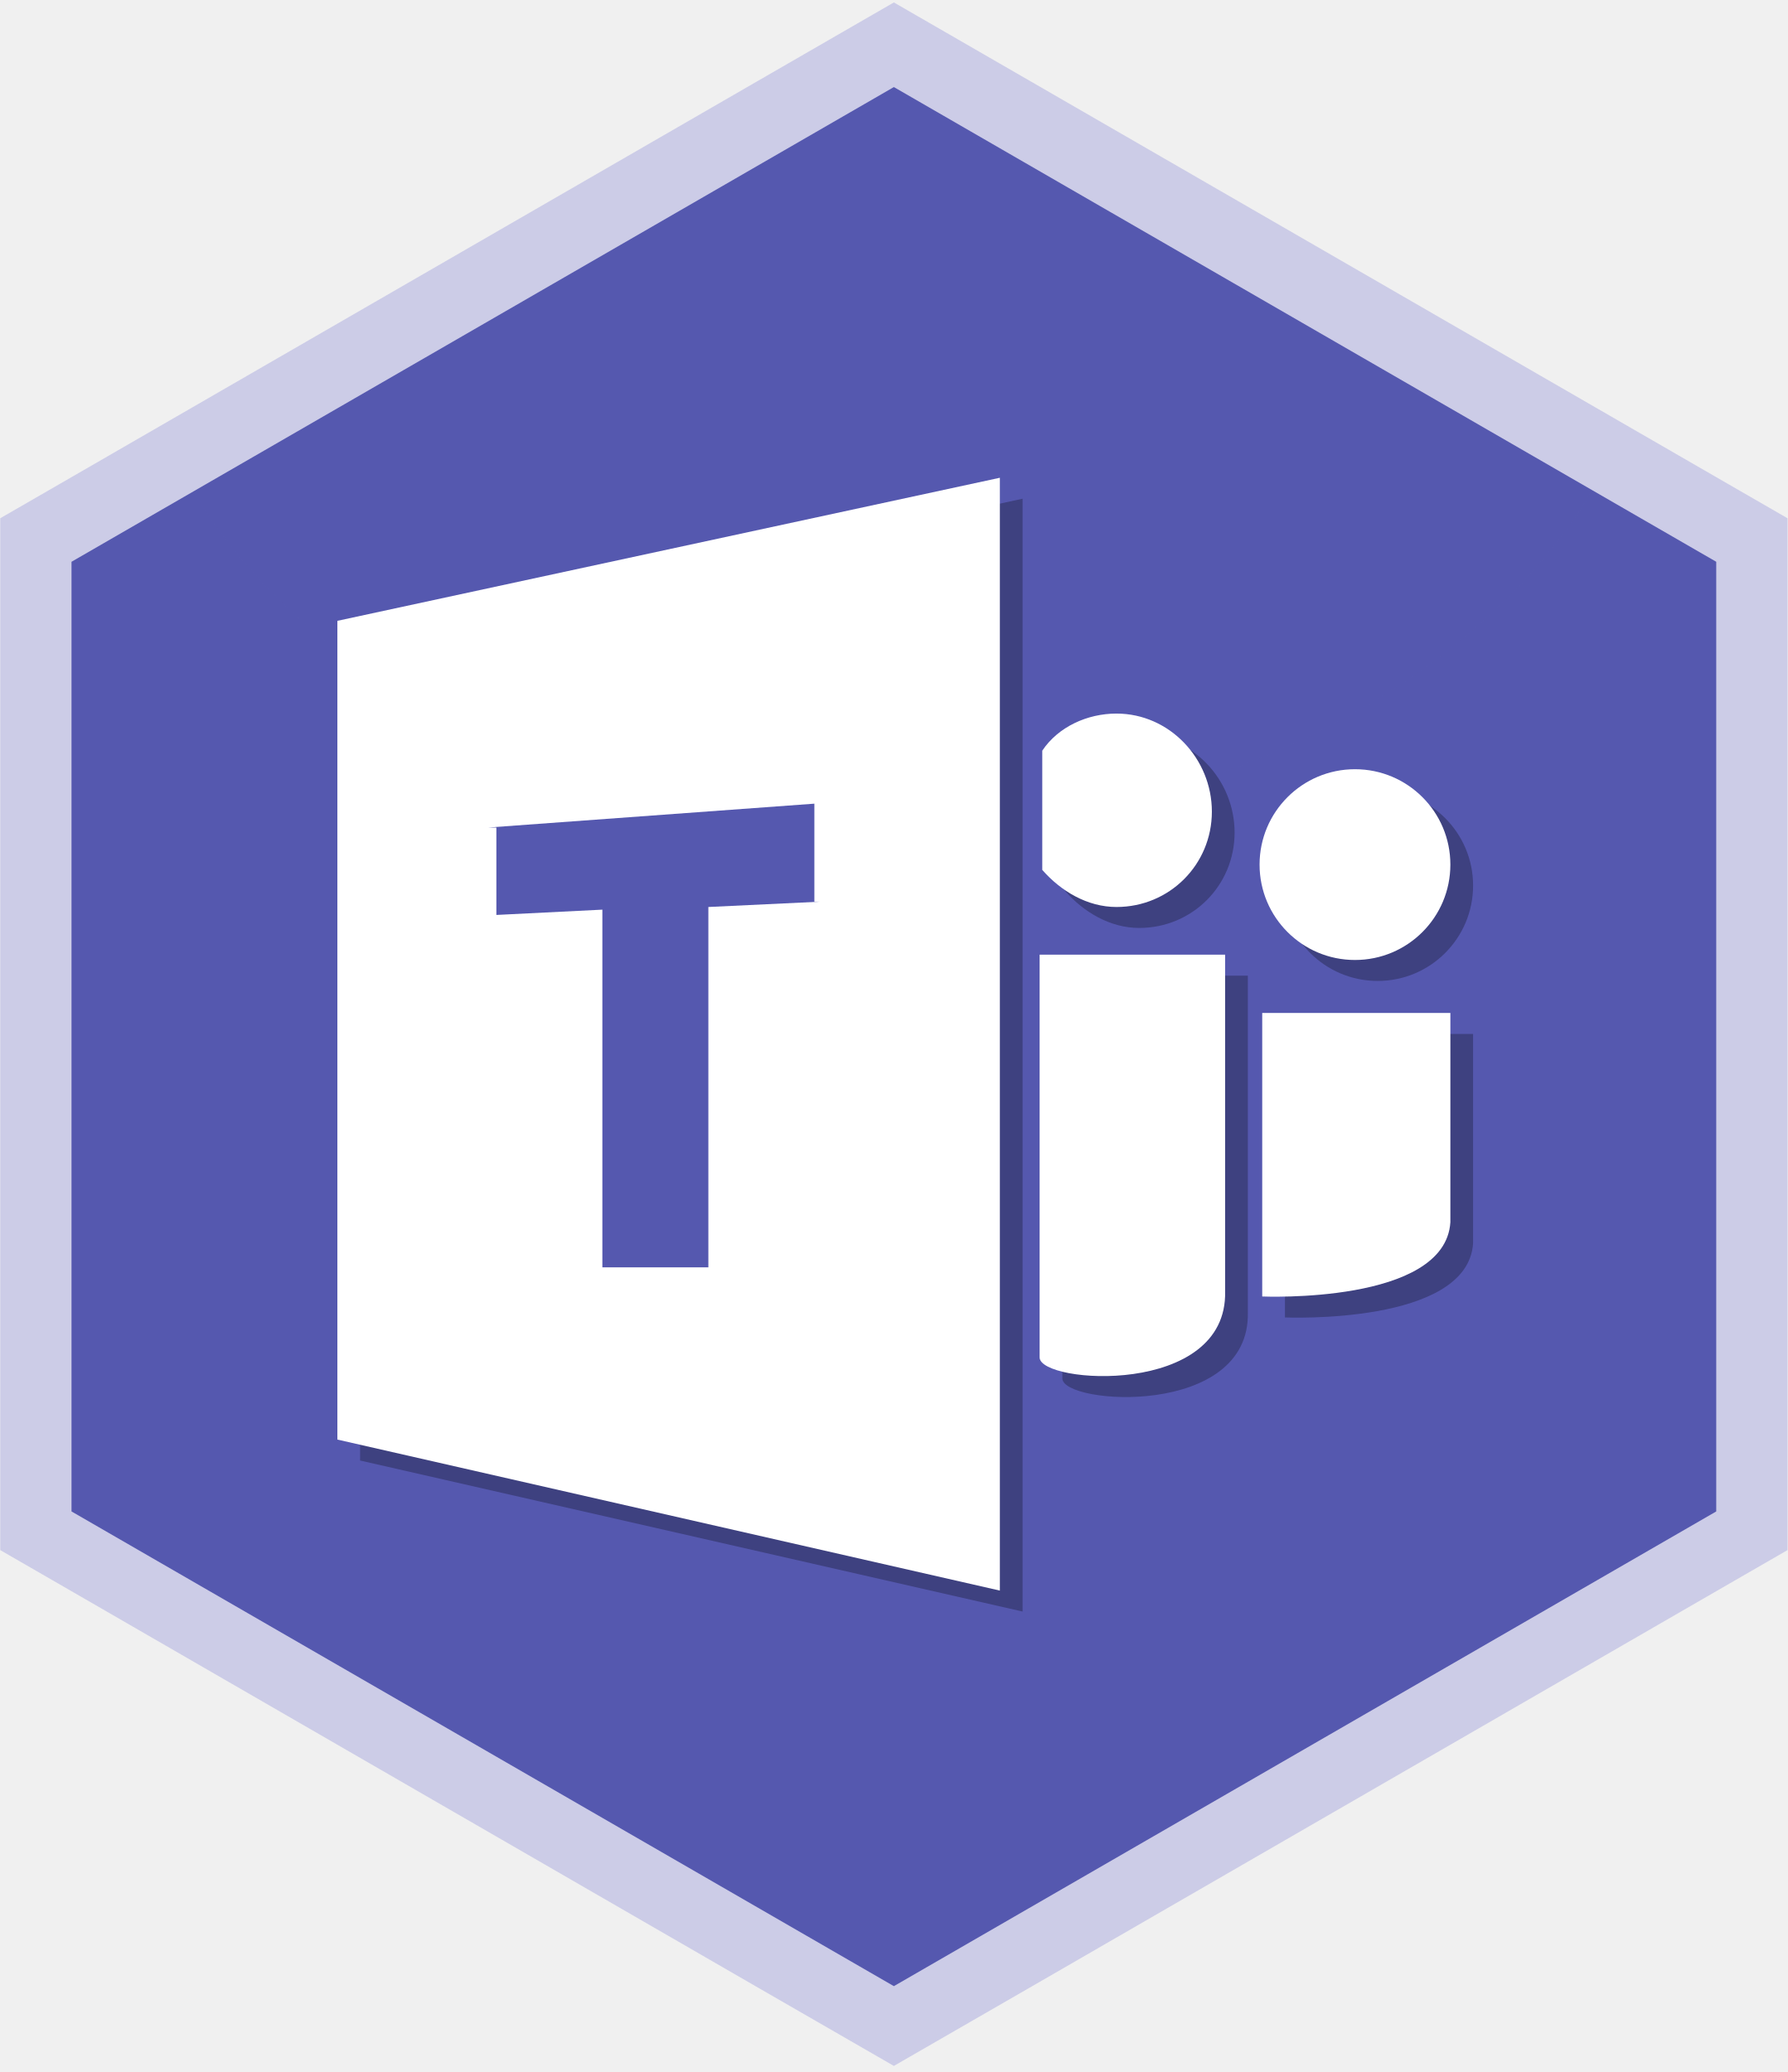
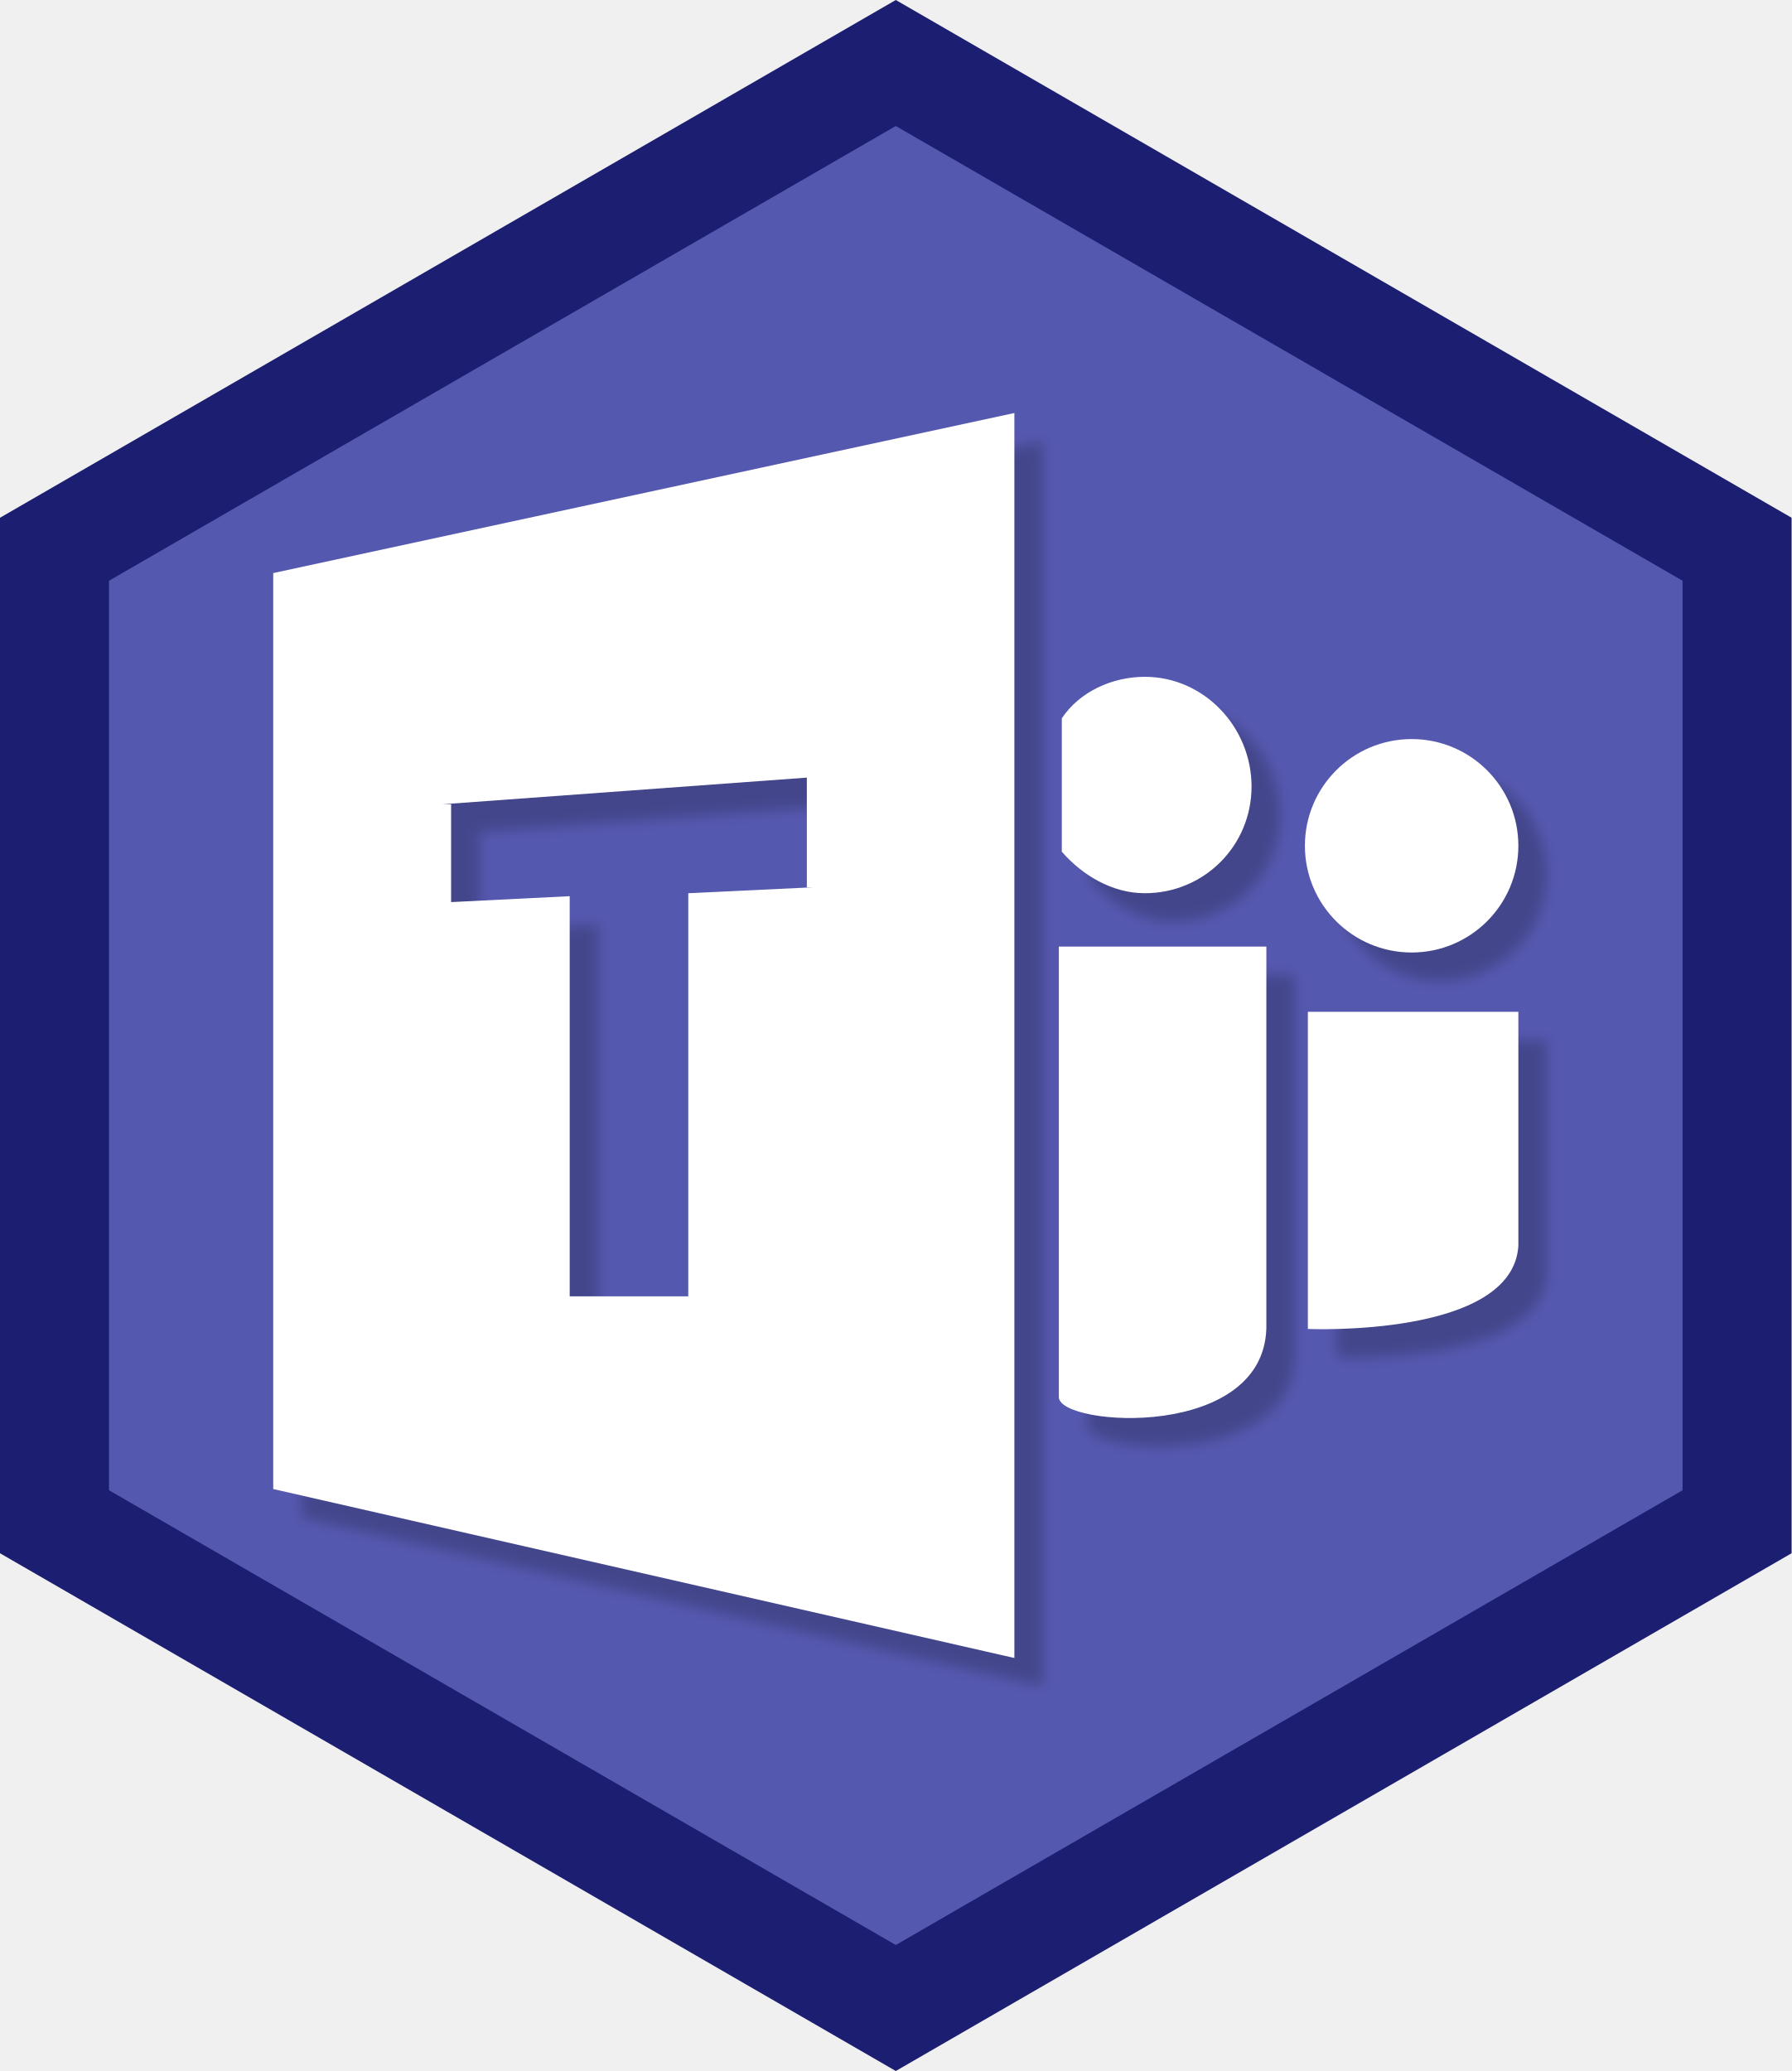
- <svg xmlns="http://www.w3.org/2000/svg" id="Layer_1" data-name="Layer 1" viewBox="0 0 735 852" version="1.1">
-   <defs id="defs8647">
-     <style id="style8632">.cls-1{fill:none;}.cls-2{fill:#ba6f38;}.cls-3{clip-path:url(#clip-path);}.cls-4{fill:#ed7d15;}.cls-5{opacity:0.25;fill:url(#linear-gradient);}.cls-6{fill:#ac5d12;}.cls-7{clip-path:url(#clip-path-2);}.cls-8{fill:#36a85d;}.cls-9{fill:#e6b35a;}.cls-10{fill:#fff;}.cls-11{opacity:0.94;}</style>
-     <clipPath id="clip-path">
-       <polygon class="cls-1" points="369.5 7.4 728.2 214.5 728.2 636.6 369.5 845 2.8 636.6 2.8 214.5 369.5 7.4" id="polygon8634" />
-     </clipPath>
-     <linearGradient id="linear-gradient" x1="366.25" y1="-122.39" x2="367.55" y2="341.13" gradientUnits="userSpaceOnUse">
-       <stop offset="0" stop-color="#fff" stop-opacity="0.83" id="stop8637" />
-       <stop offset="0.56" stop-color="#fff" stop-opacity="0.37" id="stop8639" />
-       <stop offset="1" stop-color="#fff" stop-opacity="0" id="stop8641" />
-     </linearGradient>
-     <clipPath id="clip-path-2">
-       <polygon class="cls-2" points="1173.3 7.4 1532 214.5 1532 636.6 1173.3 845 806.6 636.6 806.6 214.5 1173.3 7.4" id="polygon8644" />
-     </clipPath>
+ <svg xmlns="http://www.w3.org/2000/svg" width="1.73in" height="2in" viewBox="0 0 43.942 50.8" version="1.1" id="svg8">
+   <defs id="defs2">
+     <filter style="color-interpolation-filters:sRGB" id="filter975" x="-0.012" width="1.024" y="-0.012" height="1.024">
+       <feGaussianBlur stdDeviation="0.21" id="feGaussianBlur977" />
+     </filter>
  </defs>
-   <g class="cls-3" clip-path="url(#clip-path)" id="g8655" style="fill:#5558af;fill-opacity:1">
-     <circle class="cls-4" cx="365.5" cy="437.4" r="442.1" id="circle8651" style="fill:#5558af;fill-opacity:1" />
-     <ellipse class="cls-5" cx="366.9" cy="105.8" rx="315.2" ry="234.6" id="ellipse8653" style="opacity:0.25;fill:#5558af;fill-opacity:1" />
-   </g>
-   <path class="cls-6" d="M705.6,196.2L427.8,35.8,367.5,1,307.2,35.8,29.4,196.2,0.1,213.1V637.4l29.3,16.9L310.6,816.7l56.9,32.8,56.9-32.8L705.6,654.3l29.3-16.9V213.1Zm0,425.3L367.5,816.7,29.4,621.5V231L367.5,35.8h0L705.6,231V621.5Z" id="path8657" style="fill:#cccce7;fill-opacity:1" />
-   <path class="cls-9" d="M367,633.9l0.9-.9h-0.3Z" id="path8665" />
-   <g transform="matrix(10.89504,0,0,10.89504,28.20077,83.04664)" id="g4506-2" style="fill:#000000;fill-opacity:0.267">
-     <polygon id="polygon6-5" points="11,47.5 36,53.2 36,11.2 11,16.6 " class="st1" style="fill:#000000;fill-opacity:0.267" />
-     <polygon id="polygon8-5" points="21,41 25,41 25,27.4 29.2,27.2 29,27.2 29,23.5 16.7,24.4 17,24.4 17,27.7 21,27.5 " class="st0" style="fill:#5558af;fill-opacity:1" />
-     <path id="path10-9" d="m 37.5,29.2 v 11.6 1.1 c 0,0 0,1.8 0,2.5 0,1 7.1,1.5 7,-2.5 v 0 -12.7 z" class="st1" style="fill:#000000;fill-opacity:0.267" />
-     <circle id="circle12-3" r="3.6" cy="25.8" cx="49.4" class="st1" style="fill:#000000;fill-opacity:0.267" />
-     <path id="path14-1" d="m 40.4,20.1 c -1.1,0 -2.2,0.5 -2.8,1.4 V 26 c 0.7,0.8 1.7,1.4 2.8,1.4 2,0 3.6,-1.6 3.6,-3.6 0,-2 -1.6,-3.7 -3.6,-3.7 z" class="st1" style="fill:#000000;fill-opacity:0.267" />
-     <path id="path16-6" d="m 45.9,31.4 v 7.9 2.8 c 0,0 6.9,0.3 7.1,-2.8 v 0 -7.9 z" class="st1" style="fill:#000000;fill-opacity:0.267" />
-   </g>
-   <g transform="matrix(10.89504,0,0,10.89504,18.8586,74.4296)" id="g4506">
-     <polygon id="polygon6" points="36,11.2 11,16.6 11,47.5 36,53.2 " class="st1" style="fill:#ffffff" />
-     <polygon id="polygon8" points="25,27.4 29.2,27.2 29,27.2 29,23.5 16.7,24.4 17,24.4 17,27.7 21,27.5 21,41 25,41 " class="st0" style="fill:#5558af;fill-opacity:1" />
-     <path id="path10" d="m 37.5,29.2 v 11.6 1.1 c 0,0 0,1.8 0,2.5 0,1 7.1,1.5 7,-2.5 v 0 -12.7 z" class="st1" style="fill:#ffffff" />
-     <circle id="circle12" r="3.6" cy="25.8" cx="49.4" class="st1" style="fill:#ffffff" />
-     <path id="path14" d="m 40.4,20.1 c -1.1,0 -2.2,0.5 -2.8,1.4 V 26 c 0.7,0.8 1.7,1.4 2.8,1.4 2,0 3.6,-1.6 3.6,-3.6 0,-2 -1.6,-3.7 -3.6,-3.7 z" class="st1" style="fill:#ffffff" />
-     <path id="path16" d="m 45.9,31.4 v 7.9 2.8 c 0,0 6.9,0.3 7.1,-2.8 v 0 -7.9 z" class="st1" style="fill:#ffffff" />
+   <g id="layer1" transform="translate(0,-246.2)">
+     <path style="fill:#1c1e72;fill-opacity:1;stroke-width:0.208" id="path821" d="M 195.347,240.608 97.674,297 -3.7838365e-6,240.608 -3.2873954e-6,127.824 97.674,71.432 195.347,127.824 Z" transform="matrix(0.2249427,0,0,0.2252094,8.5114655e-7,230.1128)" />
+     <path style="fill:#5558af;fill-opacity:1;stroke-width:0.208" id="path821-6" d="M 195.347,240.608 97.674,297 -3.7838365e-6,240.608 -3.2873954e-6,127.824 97.674,71.432 195.347,127.824 Z" transform="matrix(0.1975707,0,0,0.1978049,2.673531,235.1611)" />
+     <g transform="matrix(0.7271232,0,0,0.7271232,-0.597344,248.8863)" id="g836-3" style="filter:url(#filter975)">
+       <path style="fill:#000000;fill-opacity:0.2;stroke-width:2.748" d="M 94.033,38.289 25.328,53.129 v 84.918 l 68.705,15.664 z M 74.795,72.092 v 10.168 h 0.551 L 63.803,82.809 V 120.184 H 52.811 V 83.084 l -10.994,0.549 v -9.068 h -0.824 z" transform="matrix(0.3638769,0,0,0.3638769,1.783665,-2.732192)" id="polygon6-8" />
+       <path id="path10-1" d="m 37.5,29.2 v 11.6 1.1 c 0,0 0,1.8 0,2.5 0,1 7.1,1.5 7,-2.5 v 0 -12.7 z" class="st1" style="fill:#000000;fill-opacity:0.2" />
+       <circle id="circle12-7" r="3.6" cy="25.8" cx="49.4" class="st1" style="fill:#000000;fill-opacity:0.2" />
+       <path id="path14-9" d="m 40.4,20.1 c -1.1,0 -2.2,0.5 -2.8,1.4 V 26 c 0.7,0.8 1.7,1.4 2.8,1.4 2,0 3.6,-1.6 3.6,-3.6 0,-2 -1.6,-3.7 -3.6,-3.7 z" class="st1" style="fill:#000000;fill-opacity:0.2" />
+       <path id="path16-9" d="m 45.9,31.4 v 7.9 2.8 c 0,0 6.9,0.3 7.1,-2.8 v 0 -7.9 z" class="st1" style="fill:#000000;fill-opacity:0.2" />
+     </g>
+     <g transform="matrix(0.7271232,0,0,0.7271232,-1.296944,248.1866)" id="g836">
+       <path style="fill:#ffffff;stroke-width:2.748" d="M 94.033,38.289 25.328,53.129 v 84.918 l 68.705,15.664 z M 74.795,72.092 v 10.168 h 0.551 L 63.803,82.809 V 120.184 H 52.811 V 83.084 l -10.994,0.549 v -9.068 h -0.824 z" transform="matrix(0.3638769,0,0,0.3638769,1.783665,-2.732192)" id="polygon6" />
+       <path id="path10" d="m 37.5,29.2 v 11.6 1.1 c 0,0 0,1.8 0,2.5 0,1 7.1,1.5 7,-2.5 v 0 -12.7 z" class="st1" style="fill:#ffffff" />
+       <circle id="circle12" r="3.6" cy="25.8" cx="49.4" class="st1" style="fill:#ffffff" />
+       <path id="path14" d="m 40.4,20.1 c -1.1,0 -2.2,0.5 -2.8,1.4 V 26 c 0.7,0.8 1.7,1.4 2.8,1.4 2,0 3.6,-1.6 3.6,-3.6 0,-2 -1.6,-3.7 -3.6,-3.7 z" class="st1" style="fill:#ffffff" />
+       <path id="path16" d="m 45.9,31.4 v 7.9 2.8 c 0,0 6.9,0.3 7.1,-2.8 v 0 -7.9 z" class="st1" style="fill:#ffffff" />
+     </g>
  </g>
</svg>
